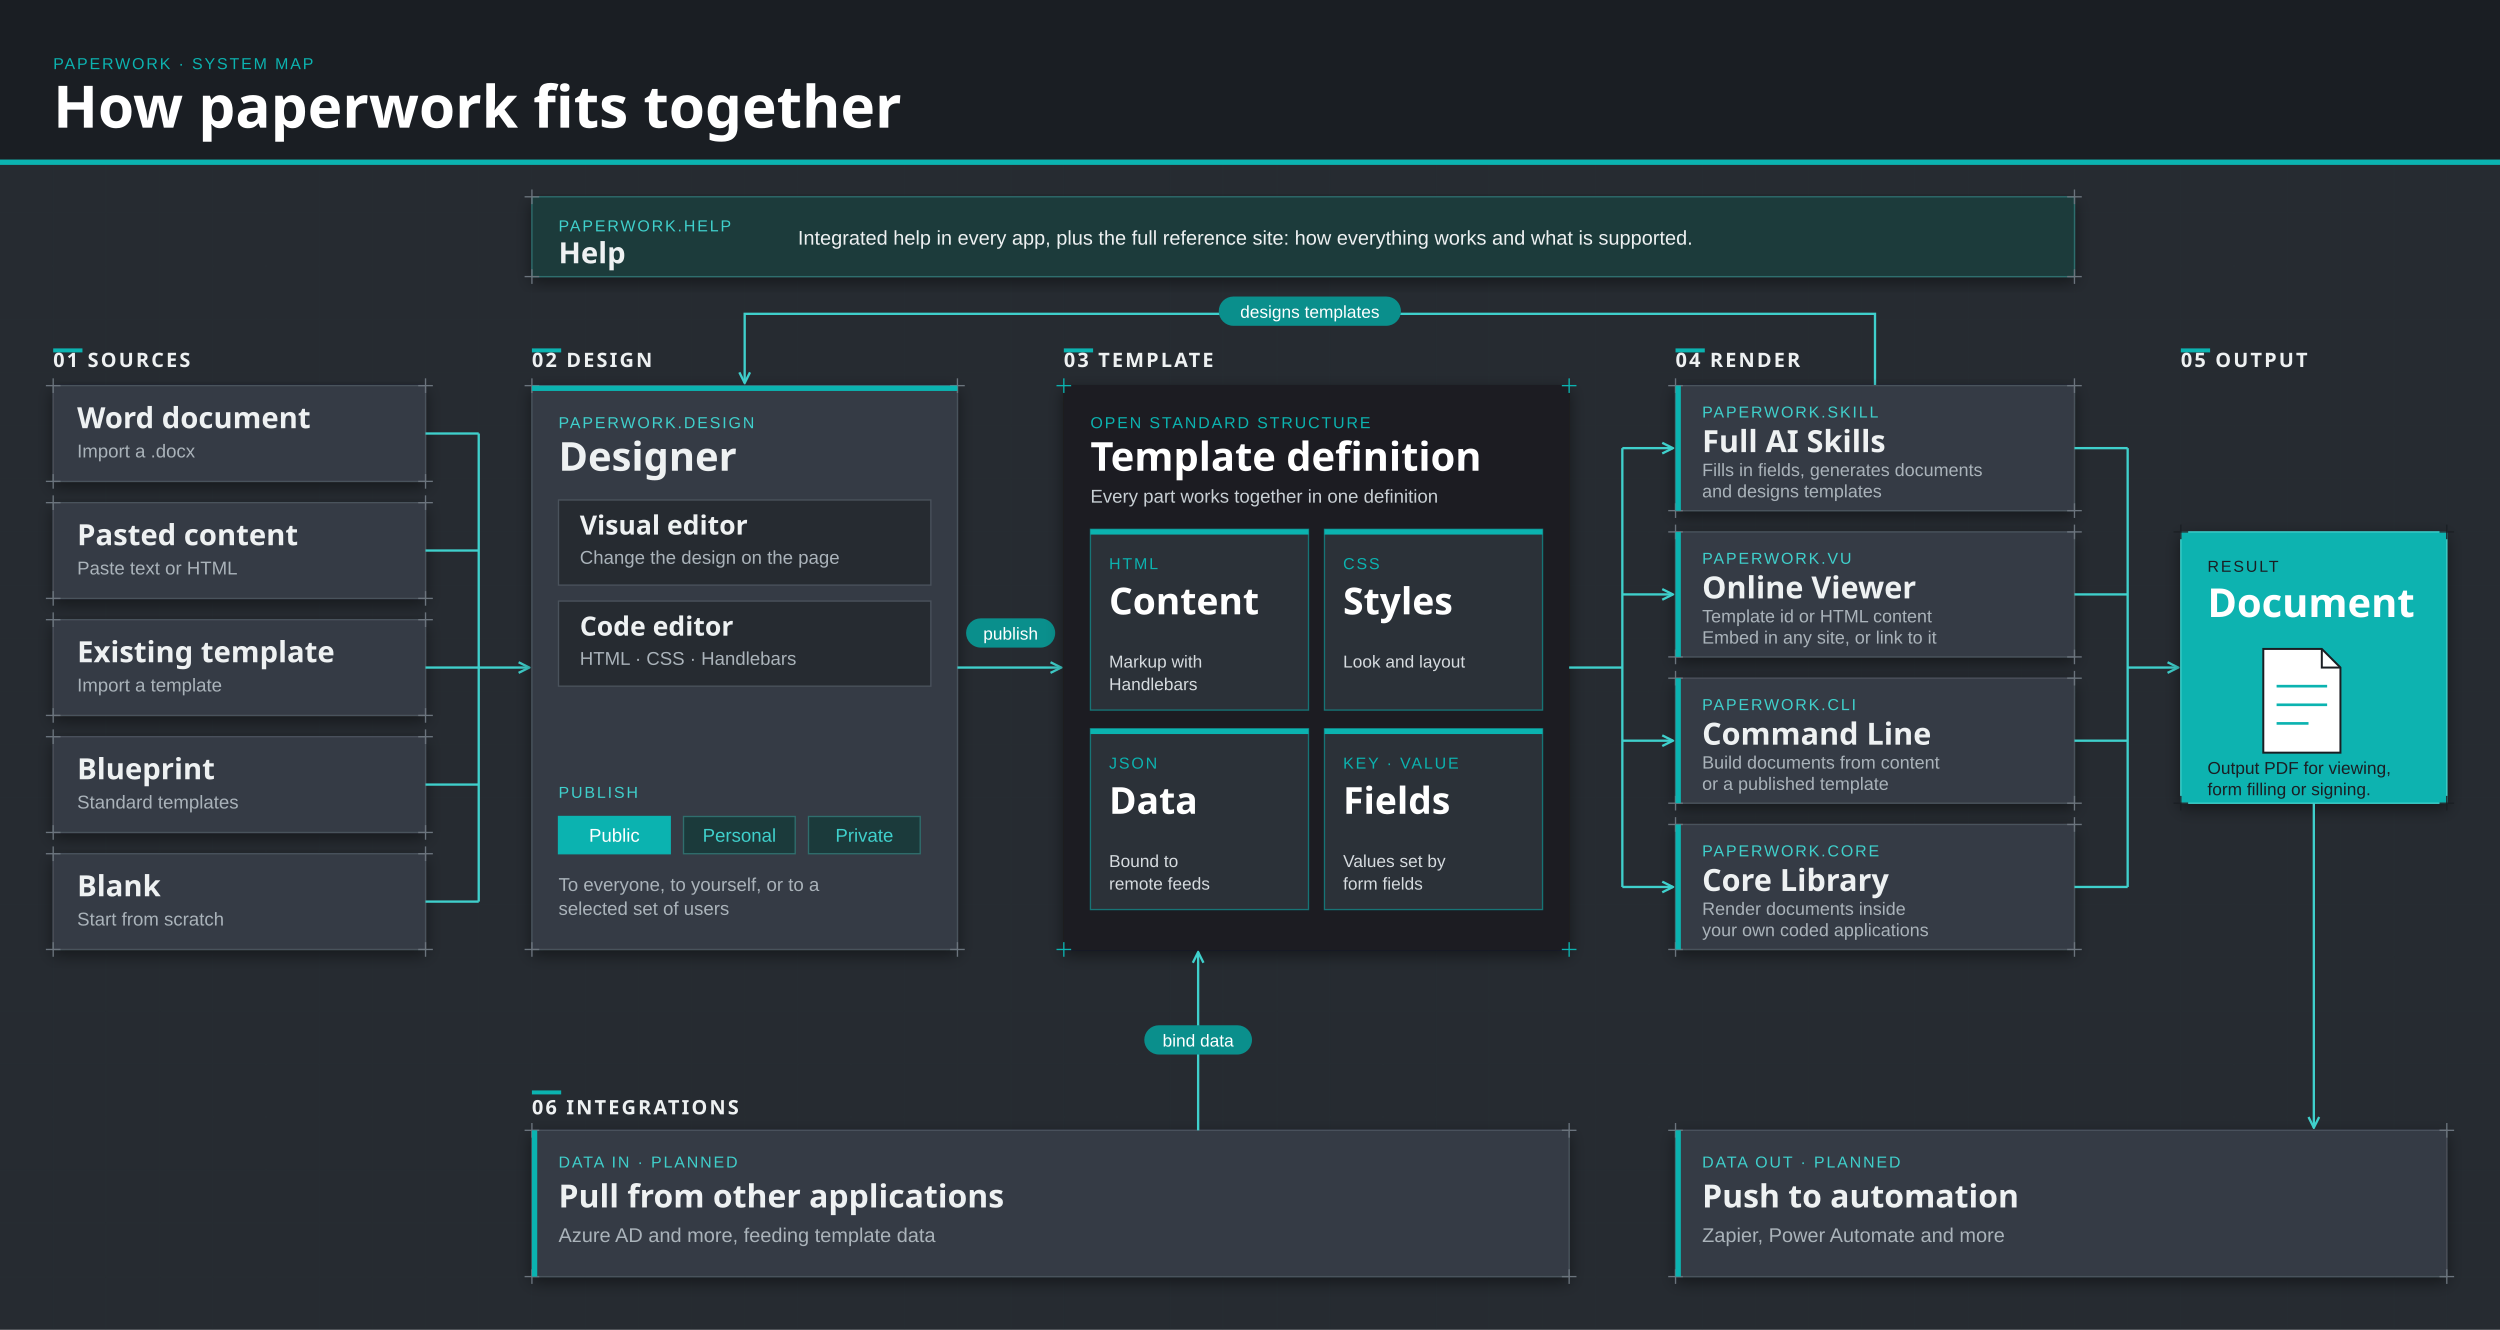
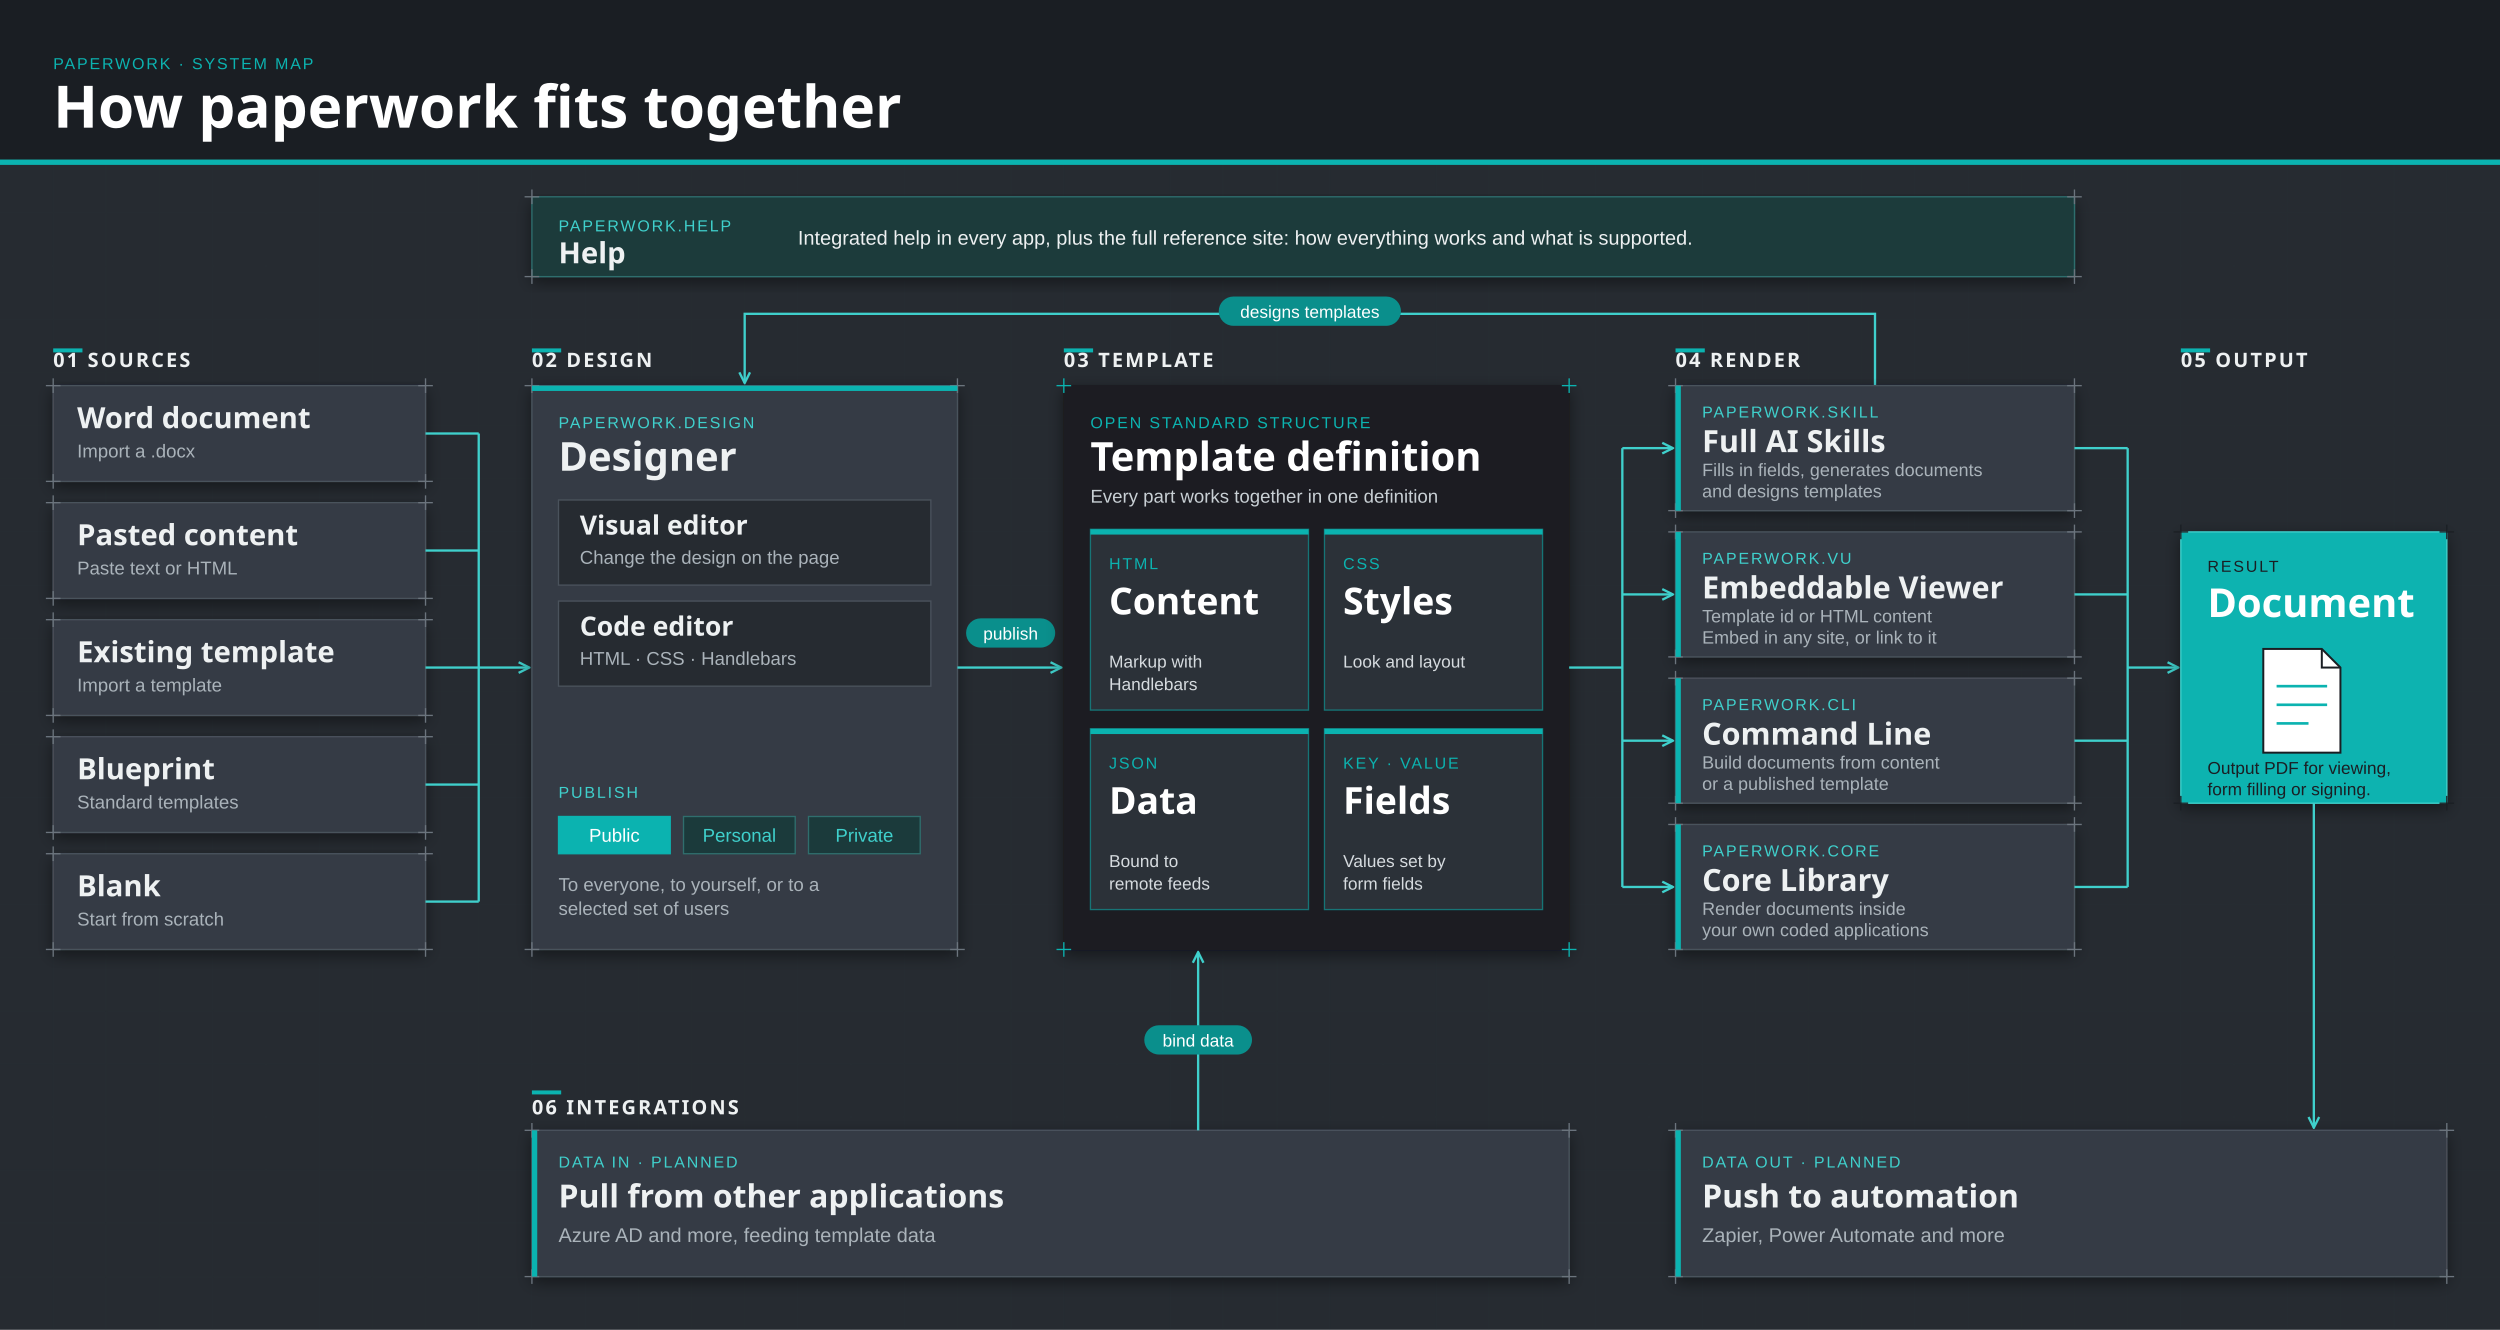
<svg xmlns="http://www.w3.org/2000/svg" class="pw-map pw-map-dark" focusable="false" viewBox="0 0 1880 1000" role="img" aria-label="Paperwork system map">
  <defs>
    <marker id="ah-d" viewBox="0 0 10 10" refX="9" refY="5" markerWidth="10" markerHeight="10" markerUnits="userSpaceOnUse" orient="auto">
      <path d="M1 1L9 5L1 9" fill="none" stroke="#3fd0cc" stroke-width="1.75" />
    </marker>
    <marker id="ahL-d" viewBox="0 0 10 10" refX="9" refY="5" markerWidth="10" markerHeight="10" markerUnits="userSpaceOnUse" orient="auto">
      <path d="M1 1L9 5L1 9" fill="none" stroke="#0bb3b0" stroke-width="1.75" />
    </marker>
    <filter id="sh-d" x="-10%" y="-10%" width="120%" height="130%">
      <feDropShadow dx="0" dy="4" stdDeviation="6" flood-color="#000000" flood-opacity=".45" />
    </filter>
  </defs>
  <rect width="1880" height="1000" fill="#262b31" />
  <path d="M40 0V1000M80 0V1000M120 0V1000M160 0V1000M200 0V1000M240 0V1000M280 0V1000M320 0V1000M360 0V1000M400 0V1000M440 0V1000M480 0V1000M520 0V1000M560 0V1000M600 0V1000M640 0V1000M680 0V1000M720 0V1000M760 0V1000M800 0V1000M840 0V1000M880 0V1000M920 0V1000M960 0V1000M1000 0V1000M1040 0V1000M1080 0V1000M1120 0V1000M1160 0V1000M1200 0V1000M1240 0V1000M1280 0V1000M1320 0V1000M1360 0V1000M1400 0V1000M1440 0V1000M1480 0V1000M1520 0V1000M1560 0V1000M1600 0V1000M1640 0V1000M1680 0V1000M1720 0V1000M1760 0V1000M1800 0V1000M1840 0V1000M0 40H1880M0 80H1880M0 120H1880M0 160H1880M0 200H1880M0 240H1880M0 280H1880M0 320H1880M0 360H1880M0 400H1880M0 440H1880M0 480H1880M0 520H1880M0 560H1880M0 600H1880M0 640H1880M0 680H1880M0 720H1880M0 760H1880M0 800H1880M0 840H1880M0 880H1880M0 920H1880M0 960H1880" stroke="#353b44" stroke-opacity=".035" stroke-width="1" />
  <rect width="1880" height="120" fill="#1a1e23" />
  <rect y="120" width="1880" height="4" fill="#0bb3b0" />
  <text x="40" y="52" font-family="Barlow,Arial,sans-serif" font-size="12" font-weight="500" fill="#0bb3b0" letter-spacing="1.4">PAPERWORK · SYSTEM MAP</text>
  <text x="40" y="96" font-family="'Barlow Condensed','Arial Narrow',sans-serif" font-size="44" font-weight="600" fill="#fff">How paperwork fits together</text>
  <rect x="400" y="148" width="1160" height="60" fill="#1b3a3b" stroke="#2f6e6d" stroke-width="1" filter="url(#sh-d)" />
  <path d="M394.5 148h11M400 142.5v11" stroke="#6b747d" stroke-width="1" />
  <path d="M1554.5 148h11M1560 142.5v11" stroke="#6b747d" stroke-width="1" />
  <path d="M394.5 208h11M400 202.5v11" stroke="#6b747d" stroke-width="1" />
  <path d="M1554.5 208h11M1560 202.5v11" stroke="#6b747d" stroke-width="1" />
  <text x="420" y="174" font-family="Barlow,Arial,sans-serif" font-size="12" font-weight="500" fill="#3fd0cc" letter-spacing="1.4">PAPERWORK.HELP</text>
  <text x="420" y="198" font-family="'Barlow Condensed','Arial Narrow',sans-serif" font-size="22" font-weight="600" fill="#eef1f2">Help</text>
  <text x="600" y="184" font-family="Barlow,Arial,sans-serif" font-size="15" font-weight="400" fill="#eef1f2">Integrated help in every app, plus the full reference site: how everything works and what is supported.</text>
  <rect x="40" y="262" width="22" height="3" fill="#0bb3b0" />
  <text x="40" y="276" font-family="'Barlow Condensed','Arial Narrow',sans-serif" font-size="15" font-weight="600" fill="#eef1f2" letter-spacing="1.6">01  SOURCES</text>
  <rect x="400" y="262" width="22" height="3" fill="#0bb3b0" />
  <text x="400" y="276" font-family="'Barlow Condensed','Arial Narrow',sans-serif" font-size="15" font-weight="600" fill="#eef1f2" letter-spacing="1.6">02  DESIGN</text>
  <rect x="800" y="262" width="22" height="3" fill="#0bb3b0" />
  <text x="800" y="276" font-family="'Barlow Condensed','Arial Narrow',sans-serif" font-size="15" font-weight="600" fill="#eef1f2" letter-spacing="1.6">03  TEMPLATE</text>
  <rect x="1260" y="262" width="22" height="3" fill="#0bb3b0" />
  <text x="1260" y="276" font-family="'Barlow Condensed','Arial Narrow',sans-serif" font-size="15" font-weight="600" fill="#eef1f2" letter-spacing="1.6">04  RENDER</text>
  <rect x="1640" y="262" width="22" height="3" fill="#0bb3b0" />
  <text x="1640" y="276" font-family="'Barlow Condensed','Arial Narrow',sans-serif" font-size="15" font-weight="600" fill="#eef1f2" letter-spacing="1.6">05  OUTPUT</text>
  <rect x="40" y="290" width="280" height="72" fill="#353b44" stroke="#4a525c" stroke-width="1" filter="url(#sh-d)" />
  <path d="M34.5 290h11M40 284.5v11" stroke="#6b747d" stroke-width="1" />
  <path d="M314.5 290h11M320 284.5v11" stroke="#6b747d" stroke-width="1" />
  <path d="M34.5 362h11M40 356.5v11" stroke="#6b747d" stroke-width="1" />
  <path d="M314.5 362h11M320 356.5v11" stroke="#6b747d" stroke-width="1" />
  <text x="58" y="322" font-family="'Barlow Condensed','Arial Narrow',sans-serif" font-size="22" font-weight="600" fill="#eef1f2">Word document</text>
  <text x="58" y="344" font-family="Barlow,Arial,sans-serif" font-size="14" font-weight="400" fill="#aab3ba">Import a .docx</text>
  <path d="M320 326H360" fill="none" stroke="#3fd0cc" stroke-width="1.75" />
  <rect x="40" y="378" width="280" height="72" fill="#353b44" stroke="#4a525c" stroke-width="1" filter="url(#sh-d)" />
  <path d="M34.5 378h11M40 372.5v11" stroke="#6b747d" stroke-width="1" />
  <path d="M314.5 378h11M320 372.5v11" stroke="#6b747d" stroke-width="1" />
  <path d="M34.5 450h11M40 444.5v11" stroke="#6b747d" stroke-width="1" />
  <path d="M314.5 450h11M320 444.5v11" stroke="#6b747d" stroke-width="1" />
  <text x="58" y="410" font-family="'Barlow Condensed','Arial Narrow',sans-serif" font-size="22" font-weight="600" fill="#eef1f2">Pasted content</text>
  <text x="58" y="432" font-family="Barlow,Arial,sans-serif" font-size="14" font-weight="400" fill="#aab3ba">Paste text or HTML</text>
  <path d="M320 414H360" fill="none" stroke="#3fd0cc" stroke-width="1.75" />
  <rect x="40" y="466" width="280" height="72" fill="#353b44" stroke="#4a525c" stroke-width="1" filter="url(#sh-d)" />
  <path d="M34.5 466h11M40 460.5v11" stroke="#6b747d" stroke-width="1" />
  <path d="M314.5 466h11M320 460.5v11" stroke="#6b747d" stroke-width="1" />
  <path d="M34.5 538h11M40 532.5v11" stroke="#6b747d" stroke-width="1" />
  <path d="M314.5 538h11M320 532.5v11" stroke="#6b747d" stroke-width="1" />
  <text x="58" y="498" font-family="'Barlow Condensed','Arial Narrow',sans-serif" font-size="22" font-weight="600" fill="#eef1f2">Existing template</text>
  <text x="58" y="520" font-family="Barlow,Arial,sans-serif" font-size="14" font-weight="400" fill="#aab3ba">Import a template</text>
  <path d="M320 502H360" fill="none" stroke="#3fd0cc" stroke-width="1.75" />
  <rect x="40" y="554" width="280" height="72" fill="#353b44" stroke="#4a525c" stroke-width="1" filter="url(#sh-d)" />
  <path d="M34.5 554h11M40 548.5v11" stroke="#6b747d" stroke-width="1" />
  <path d="M314.5 554h11M320 548.5v11" stroke="#6b747d" stroke-width="1" />
  <path d="M34.5 626h11M40 620.5v11" stroke="#6b747d" stroke-width="1" />
  <path d="M314.5 626h11M320 620.5v11" stroke="#6b747d" stroke-width="1" />
  <text x="58" y="586" font-family="'Barlow Condensed','Arial Narrow',sans-serif" font-size="22" font-weight="600" fill="#eef1f2">Blueprint</text>
  <text x="58" y="608" font-family="Barlow,Arial,sans-serif" font-size="14" font-weight="400" fill="#aab3ba">Standard templates</text>
  <path d="M320 590H360" fill="none" stroke="#3fd0cc" stroke-width="1.75" />
  <rect x="40" y="642" width="280" height="72" fill="#353b44" stroke="#4a525c" stroke-width="1" filter="url(#sh-d)" />
  <path d="M34.5 642h11M40 636.5v11" stroke="#6b747d" stroke-width="1" />
  <path d="M314.5 642h11M320 636.5v11" stroke="#6b747d" stroke-width="1" />
  <path d="M34.5 714h11M40 708.5v11" stroke="#6b747d" stroke-width="1" />
  <path d="M314.5 714h11M320 708.5v11" stroke="#6b747d" stroke-width="1" />
  <text x="58" y="674" font-family="'Barlow Condensed','Arial Narrow',sans-serif" font-size="22" font-weight="600" fill="#eef1f2">Blank</text>
  <text x="58" y="696" font-family="Barlow,Arial,sans-serif" font-size="14" font-weight="400" fill="#aab3ba">Start from scratch</text>
  <path d="M320 678H360" fill="none" stroke="#3fd0cc" stroke-width="1.75" />
  <path d="M360 326V678" fill="none" stroke="#3fd0cc" stroke-width="1.75" />
  <path d="M360 502H398" fill="none" stroke="#3fd0cc" stroke-width="1.75" marker-end="url(#ah-d)" />
  <rect x="400" y="290" width="320" height="424" fill="#353b44" stroke="#4a525c" stroke-width="1" filter="url(#sh-d)" />
  <path d="M394.5 290h11M400 284.5v11" stroke="#6b747d" stroke-width="1" />
  <path d="M714.5 290h11M720 284.5v11" stroke="#6b747d" stroke-width="1" />
  <path d="M394.5 714h11M400 708.5v11" stroke="#6b747d" stroke-width="1" />
  <path d="M714.5 714h11M720 708.5v11" stroke="#6b747d" stroke-width="1" />
  <rect x="400" y="290" width="320" height="4" fill="#0bb3b0" />
  <text x="420" y="322" font-family="Barlow,Arial,sans-serif" font-size="12" font-weight="500" fill="#3fd0cc" letter-spacing="1.4">PAPERWORK.DESIGN</text>
  <text x="420" y="354" font-family="'Barlow Condensed','Arial Narrow',sans-serif" font-size="30" font-weight="600" fill="#eef1f2">Designer</text>
  <rect x="420" y="376" width="280" height="64" fill="#262b31" stroke="#4a525c" stroke-width="1" />
  <text x="436" y="402" font-family="'Barlow Condensed','Arial Narrow',sans-serif" font-size="20" font-weight="600" fill="#eef1f2">Visual editor</text>
  <text x="436" y="424" font-family="Barlow,Arial,sans-serif" font-size="14" font-weight="400" fill="#aab3ba">Change the design on the page</text>
  <rect x="420" y="452" width="280" height="64" fill="#262b31" stroke="#4a525c" stroke-width="1" />
  <text x="436" y="478" font-family="'Barlow Condensed','Arial Narrow',sans-serif" font-size="20" font-weight="600" fill="#eef1f2">Code editor</text>
  <text x="436" y="500" font-family="Barlow,Arial,sans-serif" font-size="14" font-weight="400" fill="#aab3ba">HTML · CSS · Handlebars</text>
  <text x="420" y="600" font-family="Barlow,Arial,sans-serif" font-size="12" font-weight="500" fill="#3fd0cc" letter-spacing="1.4">PUBLISH</text>
  <rect x="420" y="614" width="84" height="28" fill="#0bb3b0" stroke="#0bb3b0" />
  <text x="462" y="633" font-family="Barlow,Arial,sans-serif" font-size="14" font-weight="500" fill="#fff" text-anchor="middle">Public</text>
  <rect x="514" y="614" width="84" height="28" fill="#1b3a3b" stroke="#2f6e6d" />
  <text x="556" y="633" font-family="Barlow,Arial,sans-serif" font-size="14" font-weight="500" fill="#3fd0cc" text-anchor="middle">Personal</text>
  <rect x="608" y="614" width="84" height="28" fill="#1b3a3b" stroke="#2f6e6d" />
  <text x="650" y="633" font-family="Barlow,Arial,sans-serif" font-size="14" font-weight="500" fill="#3fd0cc" text-anchor="middle">Private</text>
  <text x="420" y="670" font-family="Barlow,Arial,sans-serif" font-size="14" font-weight="400" fill="#aab3ba">To everyone, to yourself, or to a</text>
  <text x="420" y="688" font-family="Barlow,Arial,sans-serif" font-size="14" font-weight="400" fill="#aab3ba">selected set of users</text>
  <path d="M720 502H798" fill="none" stroke="#3fd0cc" stroke-width="1.75" marker-end="url(#ah-d)" />
  <rect x="726.5" y="465" width="67" height="22" rx="11" fill="#0a8f8c" />
  <text x="760" y="481" font-family="Barlow,Arial,sans-serif" font-size="13" font-weight="500" fill="#fff" text-anchor="middle">publish</text>
  <rect x="800" y="290" width="380" height="424" fill="#1a1e23" stroke="#1a1e23" stroke-width="1" filter="url(#sh-d)" />
  <path d="M794.5 290h11M800 284.5v11" stroke="#0bb3b0" stroke-width="1" />
  <path d="M1174.5 290h11M1180 284.5v11" stroke="#0bb3b0" stroke-width="1" />
  <path d="M794.5 714h11M800 708.5v11" stroke="#0bb3b0" stroke-width="1" />
  <path d="M1174.5 714h11M1180 708.5v11" stroke="#0bb3b0" stroke-width="1" />
  <text x="820" y="322" font-family="Barlow,Arial,sans-serif" font-size="12" font-weight="500" fill="#0bb3b0" letter-spacing="1.4">OPEN STANDARD STRUCTURE</text>
  <text x="820" y="354" font-family="'Barlow Condensed','Arial Narrow',sans-serif" font-size="30" font-weight="600" fill="#fff">Template definition</text>
  <text x="820" y="378" font-family="Barlow,Arial,sans-serif" font-size="14" font-weight="400" fill="#c9d0d5">Every part works together in one definition</text>
  <rect x="820" y="398" width="164" height="136" fill="#2b3138" stroke="#0bb3b0" stroke-opacity=".55" />
  <rect x="820" y="398" width="164" height="4" fill="#0bb3b0" />
  <text x="834" y="428" font-family="Barlow,Arial,sans-serif" font-size="12" font-weight="500" fill="#0bb3b0" letter-spacing="1.4">HTML</text>
  <text x="834" y="462" font-family="'Barlow Condensed','Arial Narrow',sans-serif" font-size="28" font-weight="600" fill="#fff">Content</text>
  <text x="834" y="502" font-family="Barlow,Arial,sans-serif" font-size="13" font-weight="400" fill="#d6dbdf">Markup with</text>
  <text x="834" y="519" font-family="Barlow,Arial,sans-serif" font-size="13" font-weight="400" fill="#d6dbdf">Handlebars</text>
  <rect x="996" y="398" width="164" height="136" fill="#2b3138" stroke="#0bb3b0" stroke-opacity=".55" />
  <rect x="996" y="398" width="164" height="4" fill="#0bb3b0" />
  <text x="1010" y="428" font-family="Barlow,Arial,sans-serif" font-size="12" font-weight="500" fill="#0bb3b0" letter-spacing="1.4">CSS</text>
  <text x="1010" y="462" font-family="'Barlow Condensed','Arial Narrow',sans-serif" font-size="28" font-weight="600" fill="#fff">Styles</text>
  <text x="1010" y="502" font-family="Barlow,Arial,sans-serif" font-size="13" font-weight="400" fill="#d6dbdf">Look and layout</text>
  <rect x="820" y="548" width="164" height="136" fill="#2b3138" stroke="#0bb3b0" stroke-opacity=".55" />
  <rect x="820" y="548" width="164" height="4" fill="#0bb3b0" />
  <text x="834" y="578" font-family="Barlow,Arial,sans-serif" font-size="12" font-weight="500" fill="#0bb3b0" letter-spacing="1.4">JSON</text>
  <text x="834" y="612" font-family="'Barlow Condensed','Arial Narrow',sans-serif" font-size="28" font-weight="600" fill="#fff">Data</text>
  <text x="834" y="652" font-family="Barlow,Arial,sans-serif" font-size="13" font-weight="400" fill="#d6dbdf">Bound to</text>
  <text x="834" y="669" font-family="Barlow,Arial,sans-serif" font-size="13" font-weight="400" fill="#d6dbdf">remote feeds</text>
  <rect x="996" y="548" width="164" height="136" fill="#2b3138" stroke="#0bb3b0" stroke-opacity=".55" />
  <rect x="996" y="548" width="164" height="4" fill="#0bb3b0" />
  <text x="1010" y="578" font-family="Barlow,Arial,sans-serif" font-size="12" font-weight="500" fill="#0bb3b0" letter-spacing="1.4">KEY · VALUE</text>
  <text x="1010" y="612" font-family="'Barlow Condensed','Arial Narrow',sans-serif" font-size="28" font-weight="600" fill="#fff">Fields</text>
  <text x="1010" y="652" font-family="Barlow,Arial,sans-serif" font-size="13" font-weight="400" fill="#d6dbdf">Values set by</text>
  <text x="1010" y="669" font-family="Barlow,Arial,sans-serif" font-size="13" font-weight="400" fill="#d6dbdf">form fields</text>
  <path d="M1410 290V236H560V288" fill="none" stroke="#3fd0cc" stroke-width="1.75" marker-end="url(#ah-d)" />
  <rect x="916.5" y="223" width="137" height="22" rx="11" fill="#0a8f8c" />
  <text x="985" y="239" font-family="Barlow,Arial,sans-serif" font-size="13" font-weight="500" fill="#fff" text-anchor="middle">designs templates</text>
  <path d="M1600 502H1638" fill="none" stroke="#3fd0cc" stroke-width="1.75" marker-end="url(#ah-d)" />
  <rect x="1640" y="400" width="200" height="204" fill="#0bb3b0" stroke="#3fd0cc" stroke-width="1" filter="url(#sh-d)" />
  <path d="M1634.5 400h11M1640 394.5v11" stroke="#1a1e23" stroke-width="1" />
  <path d="M1834.5 400h11M1840 394.5v11" stroke="#1a1e23" stroke-width="1" />
  <path d="M1634.5 604h11M1640 598.5v11" stroke="#1a1e23" stroke-width="1" />
  <path d="M1834.5 604h11M1840 598.5v11" stroke="#1a1e23" stroke-width="1" />
  <text x="1660" y="430" font-family="Barlow,Arial,sans-serif" font-size="12" font-weight="500" fill="#1a1e23" letter-spacing="1.4">RESULT</text>
  <text x="1660" y="464" font-family="'Barlow Condensed','Arial Narrow',sans-serif" font-size="30" font-weight="600" fill="#fff">Document</text>
  <path d="M1702 488h44l14 14v64h-58z" fill="#fff" stroke="#1a1e23" stroke-width="1.5" />
  <path d="M1746 488v14h14" fill="none" stroke="#1a1e23" stroke-width="1.5" />
  <path d="M1712 516h38M1712 530h38M1712 544h24" stroke="#0bb3b0" stroke-width="2" />
  <text x="1660" y="582" font-family="Barlow,Arial,sans-serif" font-size="13" font-weight="500" fill="#1a1e23">Output PDF for viewing,</text>
  <text x="1660" y="598" font-family="Barlow,Arial,sans-serif" font-size="13" font-weight="500" fill="#1a1e23">form filling or signing.</text>
  <text x="400" y="838" font-family="'Barlow Condensed','Arial Narrow',sans-serif" font-size="15" font-weight="600" fill="#eef1f2" letter-spacing="1.6">06  INTEGRATIONS</text>
  <rect x="400" y="820" width="22" height="3" fill="#0bb3b0" />
  <rect x="400" y="850" width="780" height="110" fill="#353b44" stroke="#4a525c" stroke-width="1" filter="url(#sh-d)" />
  <path d="M394.5 850h11M400 844.5v11" stroke="#6b747d" stroke-width="1" />
  <path d="M1174.5 850h11M1180 844.5v11" stroke="#6b747d" stroke-width="1" />
  <path d="M394.5 960h11M400 954.5v11" stroke="#6b747d" stroke-width="1" />
  <path d="M1174.5 960h11M1180 954.5v11" stroke="#6b747d" stroke-width="1" />
  <rect x="400" y="850" width="4" height="110" fill="#0bb3b0" />
  <text x="420" y="878" font-family="Barlow,Arial,sans-serif" font-size="12" font-weight="500" fill="#3fd0cc" letter-spacing="1.4">DATA IN · PLANNED</text>
  <text x="420" y="908" font-family="'Barlow Condensed','Arial Narrow',sans-serif" font-size="24" font-weight="600" fill="#eef1f2">Pull from other applications</text>
  <text x="420" y="934" font-family="Barlow,Arial,sans-serif" font-size="15" font-weight="400" fill="#aab3ba">Azure AD and more, feeding template data</text>
  <path d="M901 850V716" fill="none" stroke="#3fd0cc" stroke-width="1.75" marker-end="url(#ah-d)" />
  <rect x="860.5" y="771" width="81" height="22" rx="11" fill="#0a8f8c" />
  <text x="901" y="787" font-family="Barlow,Arial,sans-serif" font-size="13" font-weight="500" fill="#fff" text-anchor="middle">bind data</text>
  <rect x="1260" y="850" width="580" height="110" fill="#353b44" stroke="#4a525c" stroke-width="1" filter="url(#sh-d)" />
  <path d="M1254.5 850h11M1260 844.5v11" stroke="#6b747d" stroke-width="1" />
  <path d="M1834.5 850h11M1840 844.5v11" stroke="#6b747d" stroke-width="1" />
  <path d="M1254.5 960h11M1260 954.5v11" stroke="#6b747d" stroke-width="1" />
  <path d="M1834.5 960h11M1840 954.5v11" stroke="#6b747d" stroke-width="1" />
  <rect x="1260" y="850" width="4" height="110" fill="#0bb3b0" />
  <text x="1280" y="878" font-family="Barlow,Arial,sans-serif" font-size="12" font-weight="500" fill="#3fd0cc" letter-spacing="1.4">DATA OUT · PLANNED</text>
  <text x="1280" y="908" font-family="'Barlow Condensed','Arial Narrow',sans-serif" font-size="24" font-weight="600" fill="#eef1f2">Push to automation</text>
  <text x="1280" y="934" font-family="Barlow,Arial,sans-serif" font-size="15" font-weight="400" fill="#aab3ba">Zapier, Power Automate and more</text>
  <path d="M1740 604V848" fill="none" stroke="#3fd0cc" stroke-width="1.75" marker-end="url(#ah-d)" />
  <rect x="1260" y="290" width="300" height="94" fill="#353b44" stroke="#4a525c" stroke-width="1" filter="url(#sh-d)" />
  <path d="M1254.5 290h11M1260 284.5v11" stroke="#6b747d" stroke-width="1" />
  <path d="M1554.5 290h11M1560 284.5v11" stroke="#6b747d" stroke-width="1" />
  <path d="M1254.5 384h11M1260 378.5v11" stroke="#6b747d" stroke-width="1" />
  <path d="M1554.5 384h11M1560 378.5v11" stroke="#6b747d" stroke-width="1" />
  <rect x="1260" y="290" width="4" height="94" fill="#0bb3b0" />
  <text x="1280" y="314" font-family="Barlow,Arial,sans-serif" font-size="12" font-weight="500" fill="#3fd0cc" letter-spacing="1.4">PAPERWORK.SKILL</text>
  <text x="1280" y="340" font-family="'Barlow Condensed','Arial Narrow',sans-serif" font-size="23" font-weight="600" fill="#eef1f2">Full AI Skills</text>
  <text x="1280" y="358" font-family="Barlow,Arial,sans-serif" font-size="13.5" font-weight="400" fill="#aab3ba">Fills in fields, generates documents</text>
  <text x="1280" y="374" font-family="Barlow,Arial,sans-serif" font-size="13.5" font-weight="400" fill="#aab3ba">and designs templates</text>
  <rect x="1260" y="400" width="300" height="94" fill="#353b44" stroke="#4a525c" stroke-width="1" filter="url(#sh-d)" />
  <path d="M1254.5 400h11M1260 394.5v11" stroke="#6b747d" stroke-width="1" />
  <path d="M1554.5 400h11M1560 394.5v11" stroke="#6b747d" stroke-width="1" />
  <path d="M1254.5 494h11M1260 488.5v11" stroke="#6b747d" stroke-width="1" />
  <path d="M1554.5 494h11M1560 488.5v11" stroke="#6b747d" stroke-width="1" />
  <rect x="1260" y="400" width="4" height="94" fill="#0bb3b0" />
  <text x="1280" y="424" font-family="Barlow,Arial,sans-serif" font-size="12" font-weight="500" fill="#3fd0cc" letter-spacing="1.4">PAPERWORK.VU</text>
-   <text x="1280" y="450" font-family="'Barlow Condensed','Arial Narrow',sans-serif" font-size="23" font-weight="600" fill="#eef1f2">Online Viewer</text>
+   <text x="1280" y="450" font-family="'Barlow Condensed','Arial Narrow',sans-serif" font-size="23" font-weight="600" fill="#eef1f2">Embeddable Viewer</text>
  <text x="1280" y="468" font-family="Barlow,Arial,sans-serif" font-size="13.5" font-weight="400" fill="#aab3ba">Template id or HTML content</text>
  <text x="1280" y="484" font-family="Barlow,Arial,sans-serif" font-size="13.5" font-weight="400" fill="#aab3ba">Embed in any site, or link to it</text>
  <rect x="1260" y="510" width="300" height="94" fill="#353b44" stroke="#4a525c" stroke-width="1" filter="url(#sh-d)" />
  <path d="M1254.5 510h11M1260 504.5v11" stroke="#6b747d" stroke-width="1" />
  <path d="M1554.5 510h11M1560 504.5v11" stroke="#6b747d" stroke-width="1" />
  <path d="M1254.5 604h11M1260 598.5v11" stroke="#6b747d" stroke-width="1" />
  <path d="M1554.5 604h11M1560 598.5v11" stroke="#6b747d" stroke-width="1" />
  <rect x="1260" y="510" width="4" height="94" fill="#0bb3b0" />
  <text x="1280" y="534" font-family="Barlow,Arial,sans-serif" font-size="12" font-weight="500" fill="#3fd0cc" letter-spacing="1.4">PAPERWORK.CLI</text>
  <text x="1280" y="560" font-family="'Barlow Condensed','Arial Narrow',sans-serif" font-size="23" font-weight="600" fill="#eef1f2">Command Line</text>
  <text x="1280" y="578" font-family="Barlow,Arial,sans-serif" font-size="13.5" font-weight="400" fill="#aab3ba">Build documents from content</text>
  <text x="1280" y="594" font-family="Barlow,Arial,sans-serif" font-size="13.5" font-weight="400" fill="#aab3ba">or a published template</text>
  <rect x="1260" y="620" width="300" height="94" fill="#353b44" stroke="#4a525c" stroke-width="1" filter="url(#sh-d)" />
  <path d="M1254.5 620h11M1260 614.5v11" stroke="#6b747d" stroke-width="1" />
  <path d="M1554.5 620h11M1560 614.5v11" stroke="#6b747d" stroke-width="1" />
  <path d="M1254.5 714h11M1260 708.5v11" stroke="#6b747d" stroke-width="1" />
  <path d="M1554.5 714h11M1560 708.5v11" stroke="#6b747d" stroke-width="1" />
  <rect x="1260" y="620" width="4" height="94" fill="#0bb3b0" />
  <text x="1280" y="644" font-family="Barlow,Arial,sans-serif" font-size="12" font-weight="500" fill="#3fd0cc" letter-spacing="1.4">PAPERWORK.CORE</text>
  <text x="1280" y="670" font-family="'Barlow Condensed','Arial Narrow',sans-serif" font-size="23" font-weight="600" fill="#eef1f2">Core Library</text>
  <text x="1280" y="688" font-family="Barlow,Arial,sans-serif" font-size="13.5" font-weight="400" fill="#aab3ba">Render documents inside</text>
  <text x="1280" y="704" font-family="Barlow,Arial,sans-serif" font-size="13.5" font-weight="400" fill="#aab3ba">your own coded applications</text>
  <path d="M1180 502H1220" fill="none" stroke="#3fd0cc" stroke-width="1.75" />
  <path d="M1220 337V667" fill="none" stroke="#3fd0cc" stroke-width="1.75" />
  <path d="M1220 337H1258" fill="none" stroke="#3fd0cc" stroke-width="1.75" marker-end="url(#ah-d)" />
  <path d="M1220 447H1258" fill="none" stroke="#3fd0cc" stroke-width="1.75" marker-end="url(#ah-d)" />
  <path d="M1220 557H1258" fill="none" stroke="#3fd0cc" stroke-width="1.75" marker-end="url(#ah-d)" />
  <path d="M1220 667H1258" fill="none" stroke="#3fd0cc" stroke-width="1.75" marker-end="url(#ah-d)" />
  <path d="M1560 337H1600" fill="none" stroke="#3fd0cc" stroke-width="1.75" />
  <path d="M1560 447H1600" fill="none" stroke="#3fd0cc" stroke-width="1.75" />
  <path d="M1560 557H1600" fill="none" stroke="#3fd0cc" stroke-width="1.75" />
  <path d="M1560 667H1600" fill="none" stroke="#3fd0cc" stroke-width="1.75" />
  <path d="M1600 337V667" fill="none" stroke="#3fd0cc" stroke-width="1.75" />
</svg>
